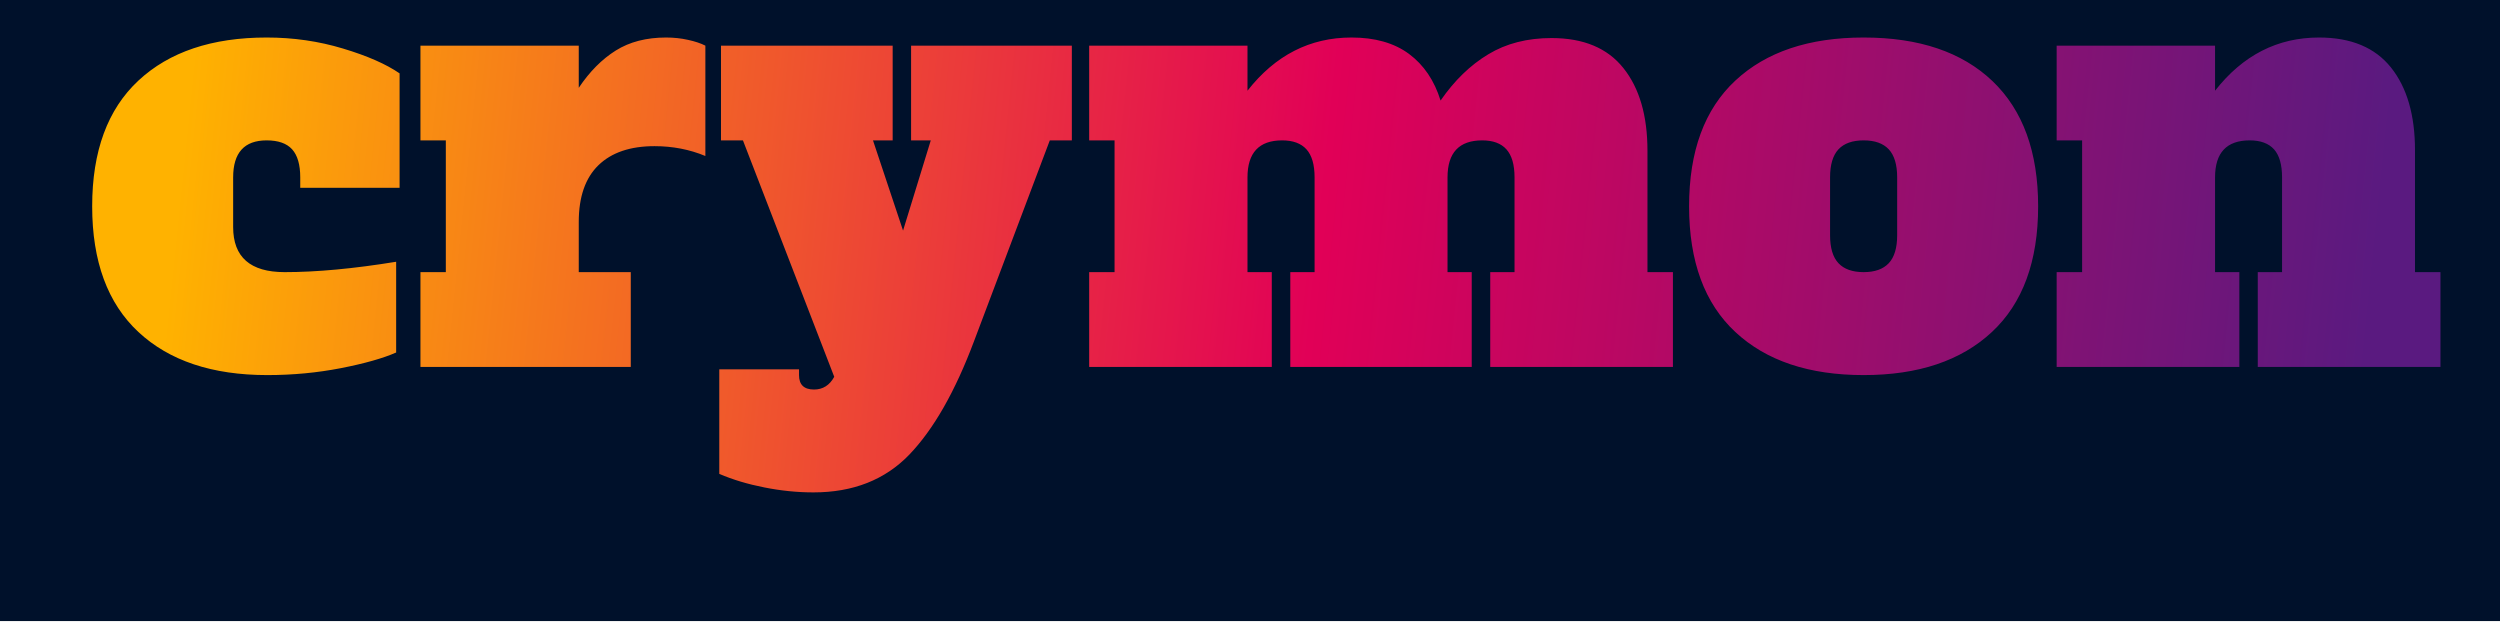
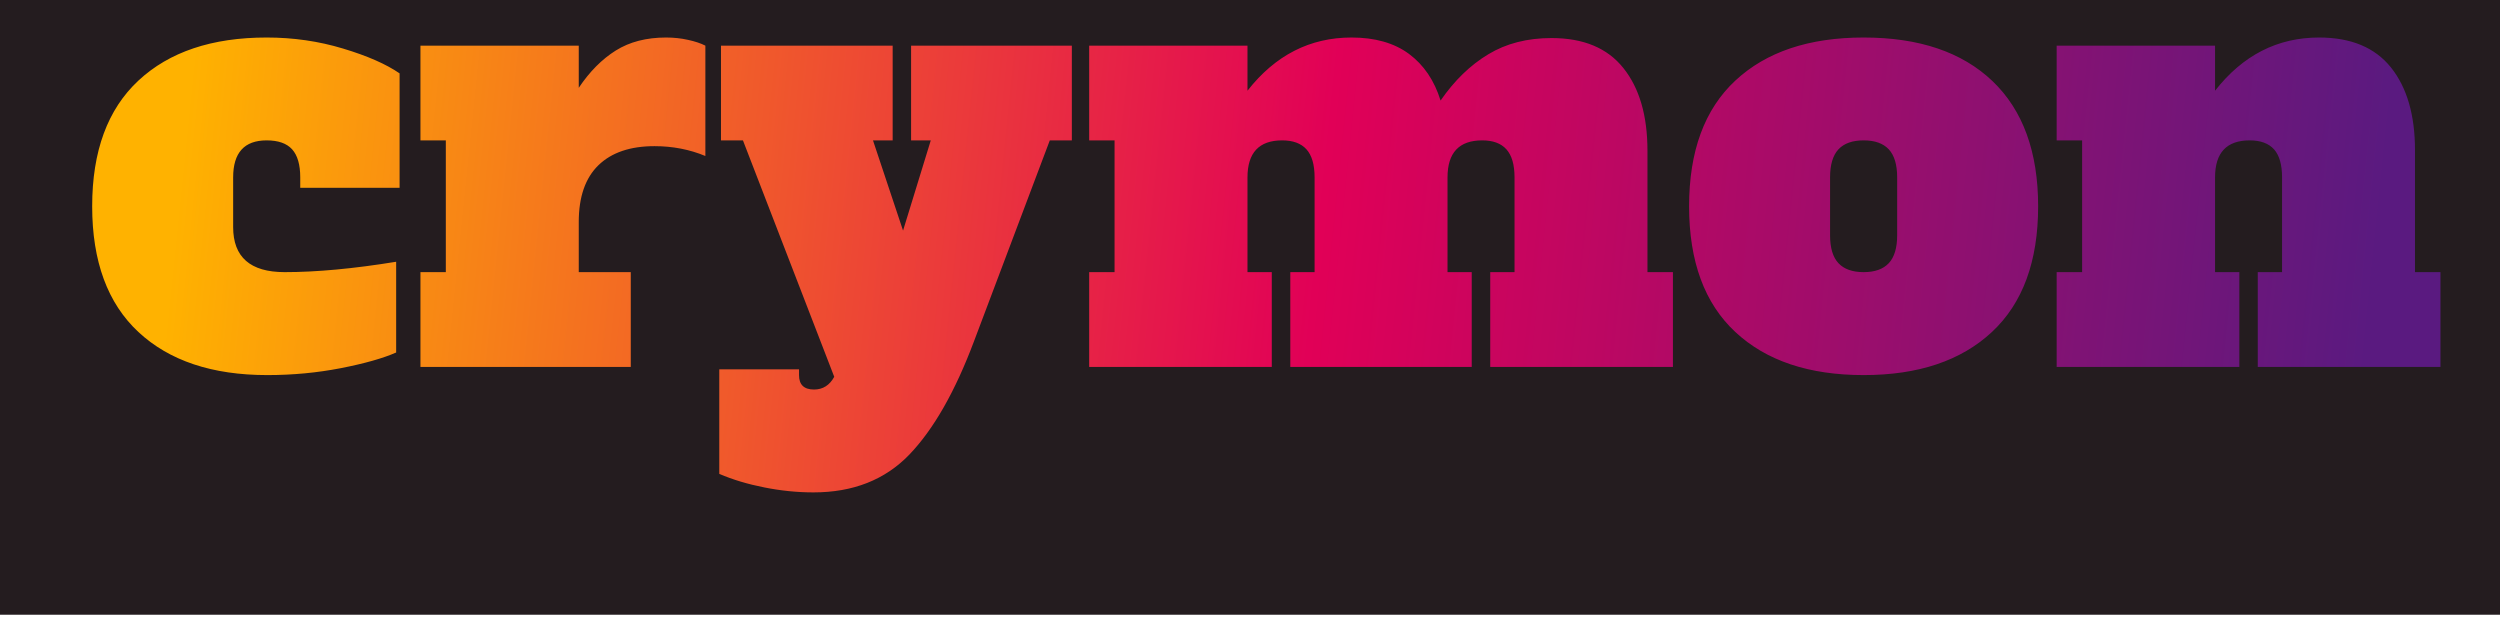
<svg xmlns="http://www.w3.org/2000/svg" xmlns:xlink="http://www.w3.org/1999/xlink" width="276.83" height="68.766" preserveAspectRatio="xMidYMid" version="1.1" viewBox="61.959 5.6 276.83 68.766">
  <defs>
    <linearGradient id="linearGradient2">
      <stop stop-color="#ffb200" offset="0" />
      <stop stop-color="#e10057" offset=".52" />
      <stop stop-color="#5a1a80" offset="1" />
    </linearGradient>
    <filter id="editing-jagged-46" x="0" y="0" width="1" height="1">
      <feTurbulence baseFrequency="0" result="turb" seed="1" />
      <feDisplacementMap in="SourceGraphic" in2="turb" />
    </filter>
    <linearGradient id="linearGradient4-4" x1="11.504" x2="253.09" y1="-29.78" y2="-4.92" gradientTransform="translate(1.8084 -5.0445)" gradientUnits="userSpaceOnUse" xlink:href="#linearGradient2" />
    <linearGradient id="linearGradient5" x1="119.98" x2="380.01" y1="88.89" y2="88.89" gradientUnits="userSpaceOnUse" xlink:href="#linearGradient2" />
  </defs>
  <style>text {
  font-size: 64px;
  font-family: Arial Black;
  dominant-baseline: central;
  text-anchor: middle;
}</style>
  <g transform="translate(69.458 51.278)" filter="url(#editing-jagged-46)">
-     <rect x="-29.39" y="-55.767" width="324.23" height="78.855" ry="19.646" fill="#00112b" />
+     <rect x="-29.39" y="-55.767" width="324.23" height="78.855" ry="19.646" fill="#241c1f" stroke="#fff" stroke-width="1.395" />
    <path d="m22.098-4.144q-9.15 0-14.27-4.77-5.12-4.77-5.12-13.92t5.12-13.92q5.12-4.77 14.2-4.77 4.42 0 8.45 1.22 4.03 1.21 6.27 2.75v12.67h-11v-1.15q0-2.11-0.9-3.11-0.9-0.99-2.82-0.99-3.71 0-3.71 4.1v5.5q0 4.99 5.7 4.99 5.31 0 12.35-1.15v10.05q-2.18 0.96-6.11 1.73-3.94 0.77-8.16 0.77zm44.16-37.38q1.28 0 2.43 0.26 1.15 0.25 1.92 0.64v12.22q-2.62-1.09-5.63-1.09-4.03 0-6.21 2.11-2.18 2.12-2.18 6.28v5.56h5.76v10.5h-23.29v-10.5h2.81v-14.59h-2.81v-10.49h17.53v4.67q1.8-2.69 4.1-4.13t5.57-1.44zm27.13 0.9h17.8v10.49h-2.44l-8.38 22.21q-3.14 8.38-7.17 12.58-4.03 4.19-10.62 4.19-2.69 0-5.44-0.55-2.75-0.54-4.99-1.5v-11.58h8.83v0.64q0 1.6 1.66 1.6 1.47 0 2.24-1.41l-10.11-26.18h-2.43v-10.49h19.01v10.49h-2.18l3.33 9.99 3.07-9.99h-2.18zm81.54 25.08h2.82v10.5h-20.23v-10.5h2.69v-10.49q0-2.11-0.9-3.11-0.89-0.99-2.68-0.99-3.84 0-3.84 4.1v10.49h2.68v10.5h-20.09v-10.5h2.69v-10.49q0-2.11-0.9-3.11-0.9-0.99-2.69-0.99-3.84 0-3.84 4.1v10.49h2.69v10.5h-20.22v-10.5h2.81v-14.59h-2.81v-10.49h17.53v4.99q4.61-5.89 11.52-5.89 3.91 0 6.37 1.82 2.46 1.83 3.49 5.16 2.3-3.33 5.28-5.12 2.97-1.8 7.01-1.8 5.31 0 7.96 3.33 2.66 3.33 2.66 9.15zm23.94 11.4q-9.09 0-14.21-4.77-5.12-4.77-5.12-13.92t5.12-13.92 14.21-4.77q9.21 0 14.27 4.83 5.05 4.83 5.05 13.86 0 9.15-5.12 13.92-5.12 4.77-14.2 4.77zm0-11.4q1.85 0 2.78-0.99t0.93-3.1v-6.4q0-2.11-0.93-3.11-0.93-0.99-2.78-0.99-1.86 0-2.79 0.99-0.93 1-0.93 3.11v6.4q0 2.11 0.93 3.1t2.79 0.99zm61.05 0h2.82v10.5h-20.23v-10.5h2.69v-10.49q0-2.11-0.89-3.11-0.9-0.99-2.69-0.99-3.84 0-3.84 4.1v10.49h2.69v10.5h-20.23v-10.5h2.82v-14.59h-2.82v-10.49h17.54v4.99q4.61-5.89 11.52-5.89 5.31 0 7.97 3.33 2.65 3.33 2.65 9.15z" fill="url(#linearGradient4-4)" />
  </g>
</svg>
